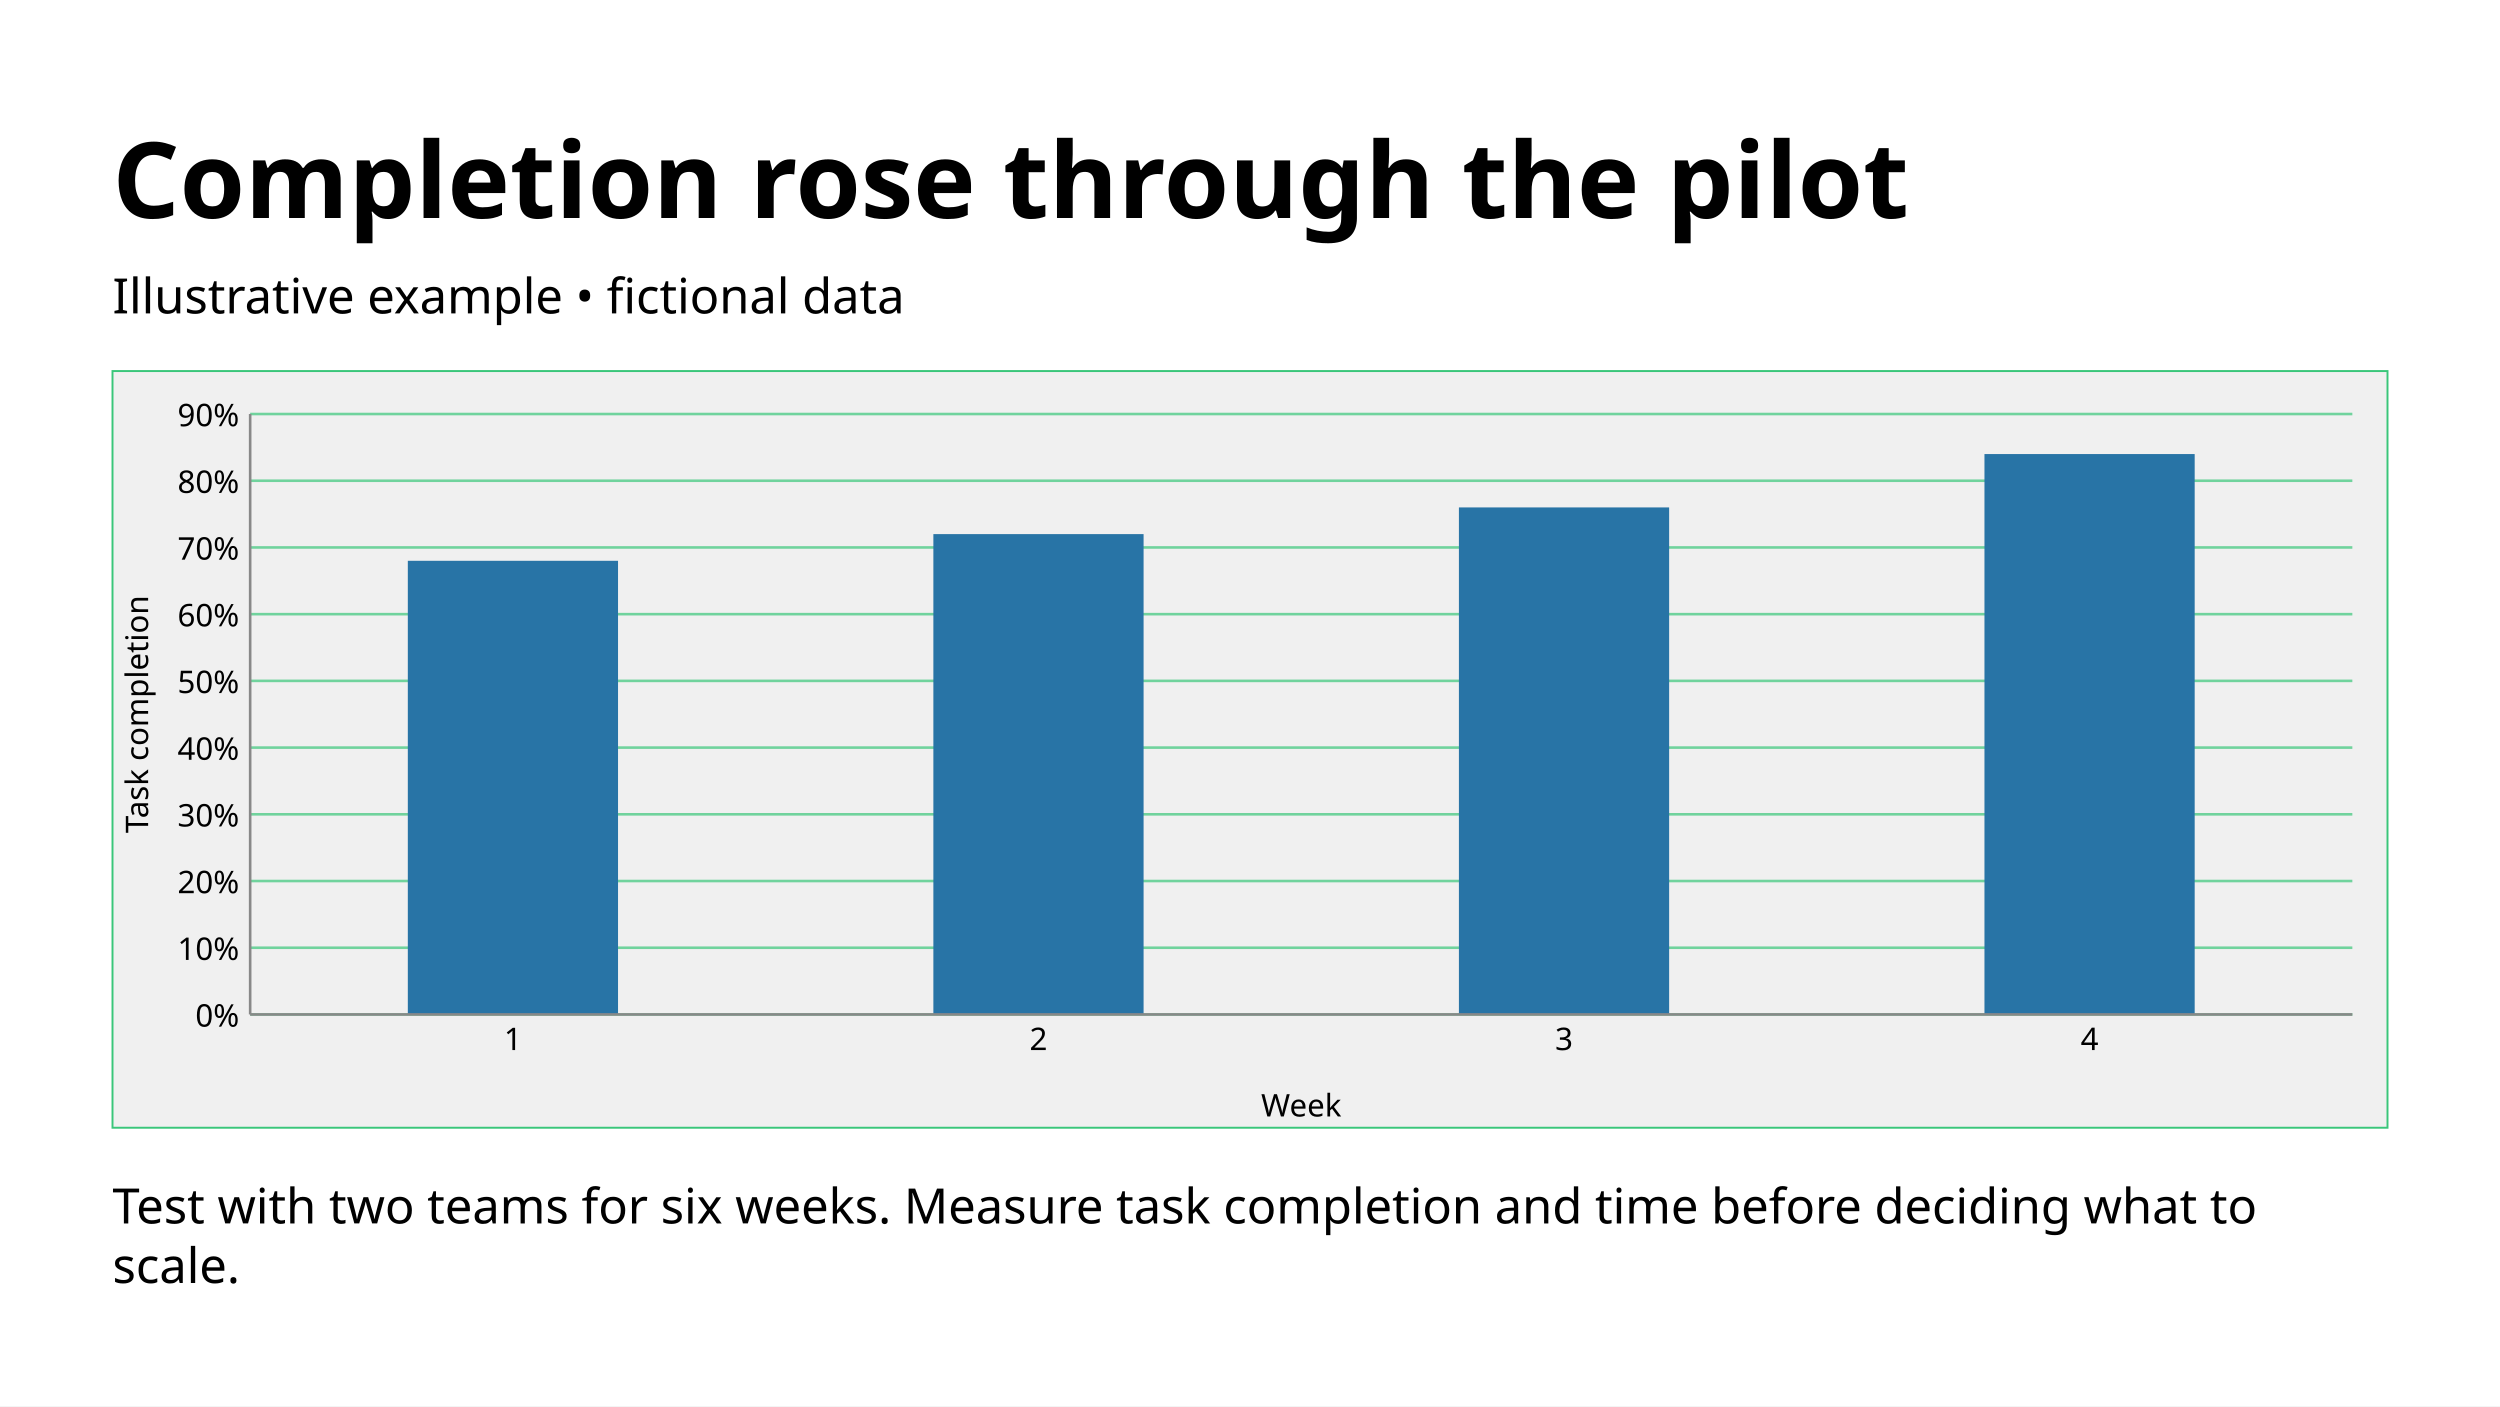
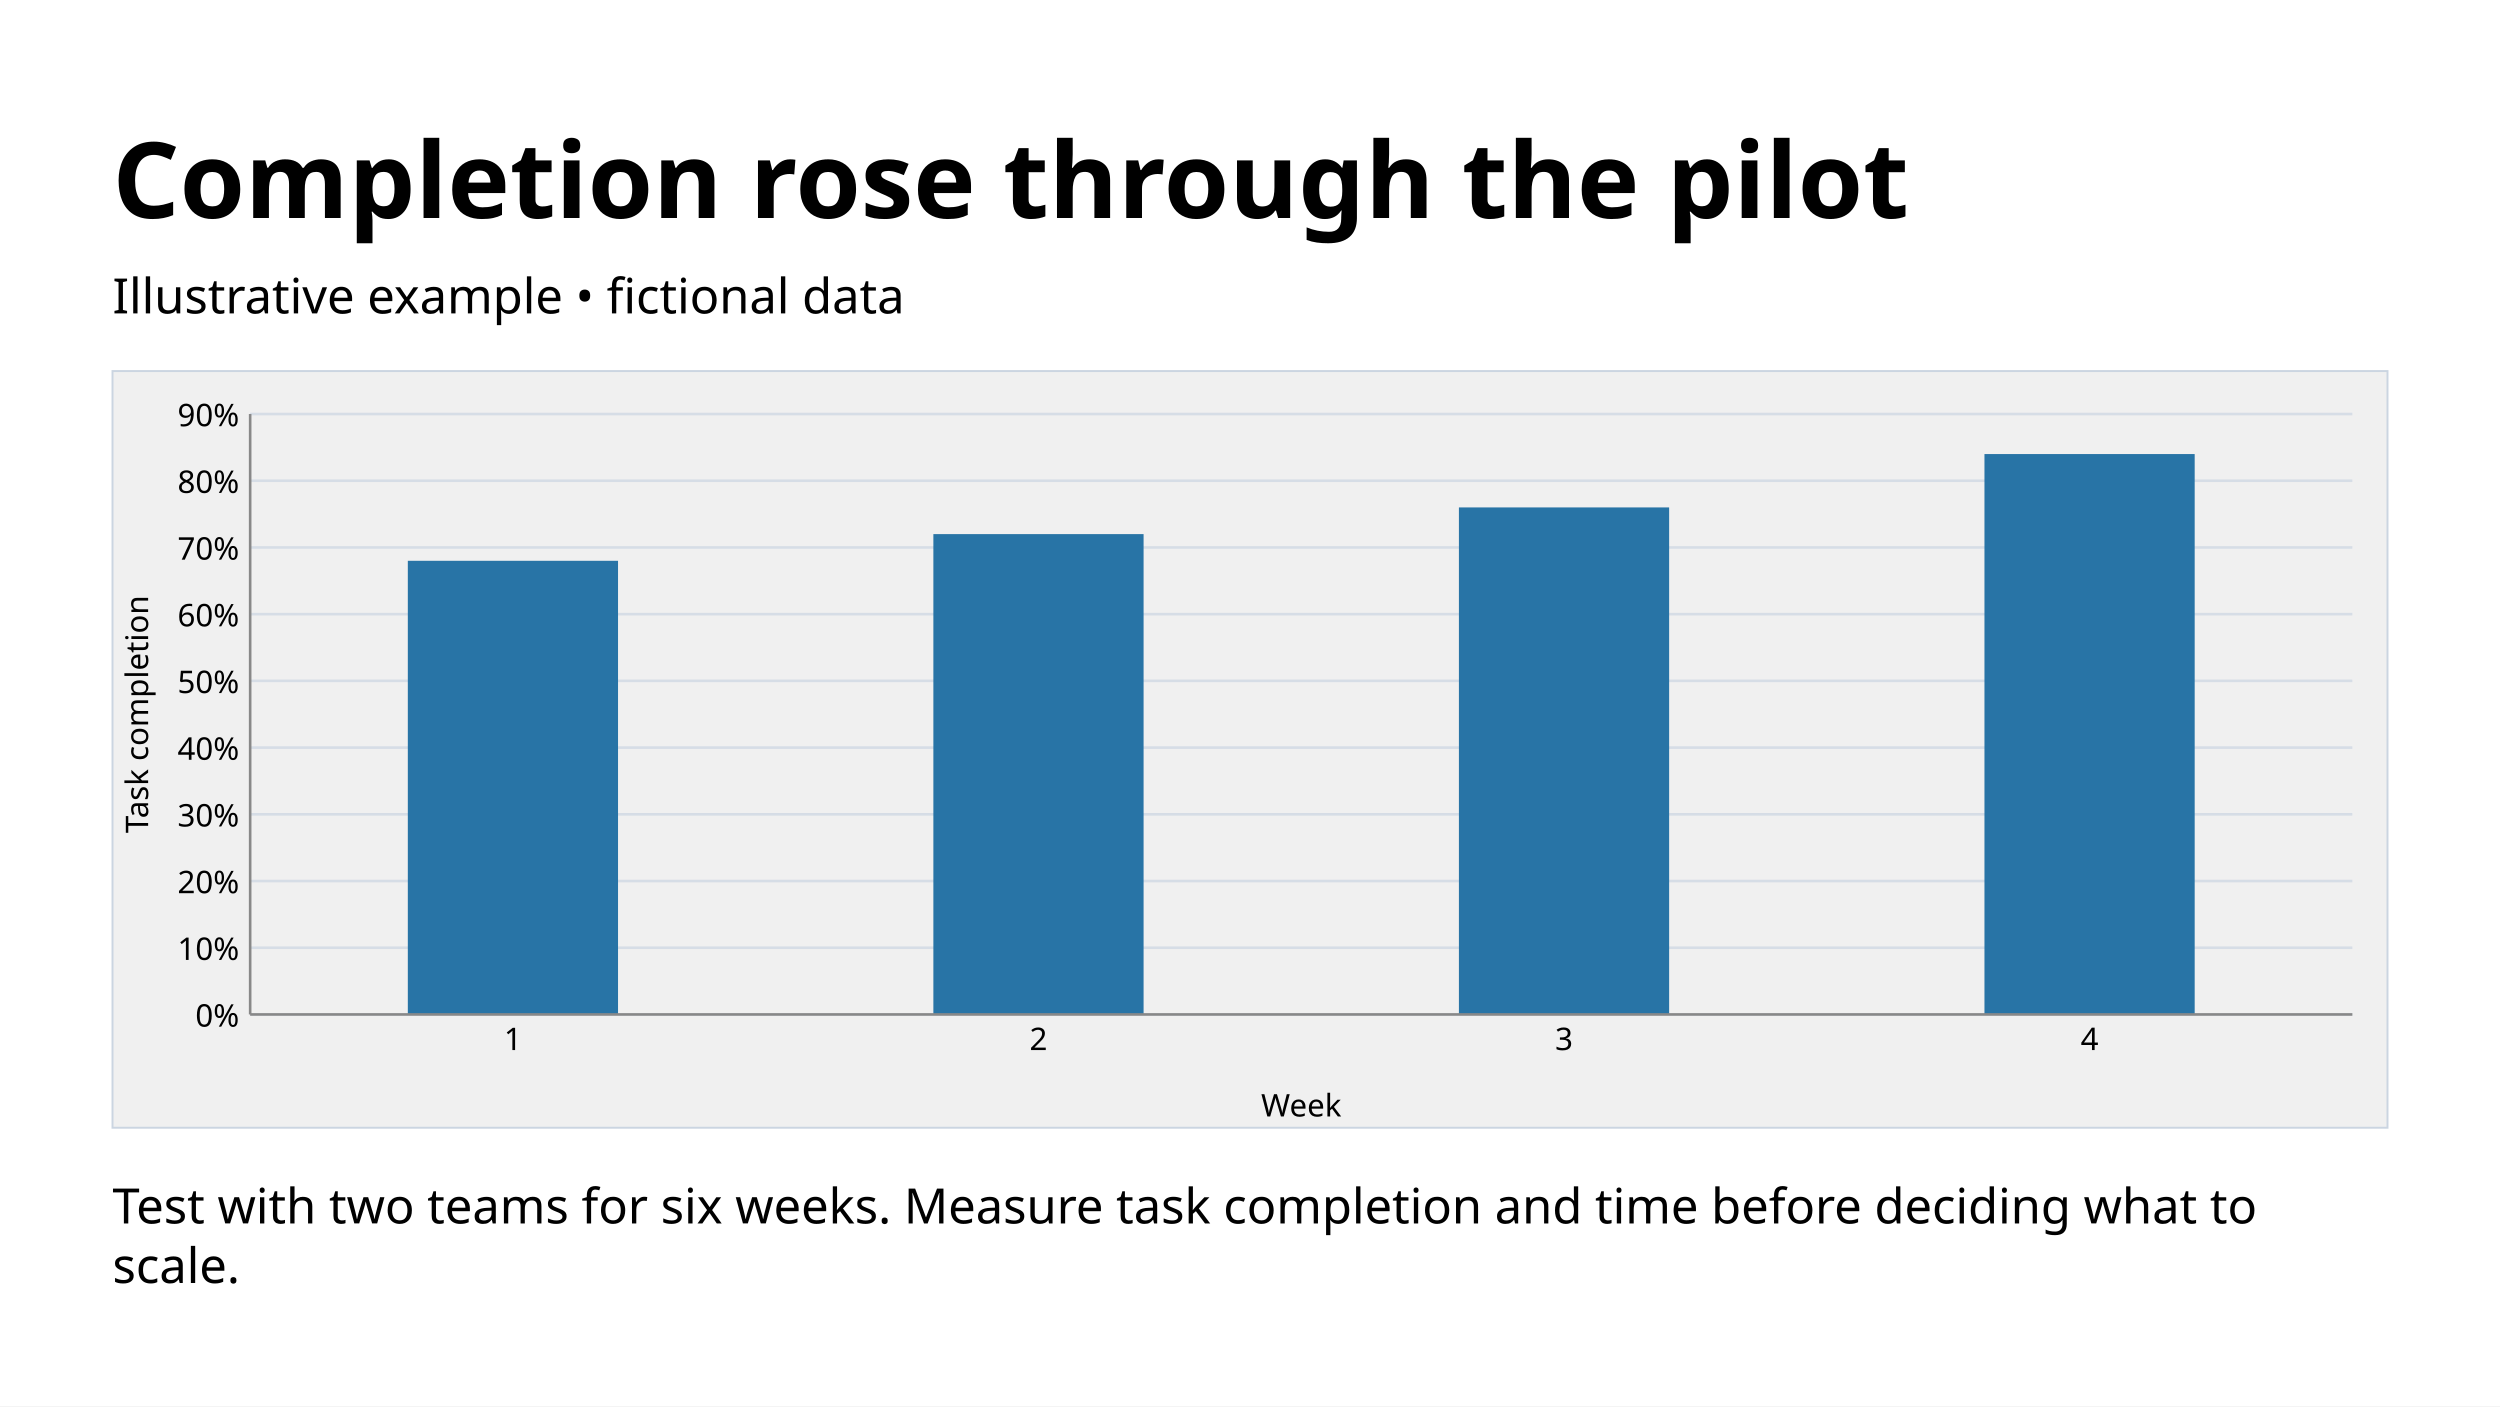
<svg xmlns="http://www.w3.org/2000/svg" aria-label="Completion rose through the pilot" aria-roledescription="slide" height="720" role="group" viewBox="0 0 1280 720" width="1280">
  <rect aria-hidden="true" fill="#FFFFFF" height="720" opacity="1" width="1280" x="0" y="0" />
  <g>
    <text fill="#000000" font-family="Aptos Display, sans-serif" font-size="54" font-weight="700" style="white-space:pre" text-anchor="start" x="57.6" xml:space="preserve" y="111.6">Completion rose through the pilot</text>
  </g>
  <g>
    <text fill="#000000" font-family="Aptos, sans-serif" font-size="25" font-weight="400" style="white-space:pre" text-anchor="start" x="57.6" xml:space="preserve" y="160.48">Illustrative example • fictional data</text>
  </g>
  <g>
-     <rect fill="#F0F0F0" height="387.42" stroke="#3AC67A" stroke-width="1" width="1164.8" x="57.6" y="189.98" />
+     <rect fill="#F0F0F0" height="387.42" stroke="#CBD5E1" stroke-width="1" width="1164.8" x="57.6" y="189.98" />
    <g>
      <text fill="#000000" font-family="Aptos, sans-serif" font-size="16" font-weight="400" style="white-space:pre" text-anchor="middle" x="262.62" xml:space="preserve" y="537.64">1</text>
    </g>
    <g>
      <text fill="#000000" font-family="Aptos, sans-serif" font-size="16" font-weight="400" style="white-space:pre" text-anchor="middle" x="531.7" xml:space="preserve" y="537.64">2</text>
    </g>
    <g>
      <text fill="#000000" font-family="Aptos, sans-serif" font-size="16" font-weight="400" style="white-space:pre" text-anchor="middle" x="800.78" xml:space="preserve" y="537.64">3</text>
    </g>
    <g>
      <text fill="#000000" font-family="Aptos, sans-serif" font-size="16" font-weight="400" style="white-space:pre" text-anchor="middle" x="1069.86" xml:space="preserve" y="537.64">4</text>
    </g>
-     <line stroke="#3AC67A" stroke-opacity="0.7" stroke-width="1.333" x1="128.08" x2="1204.4" y1="519.4" y2="519.4" />
+     <line stroke="#CBD5E1" stroke-opacity="0.7" stroke-width="1.333" x1="128.08" x2="1204.4" y1="519.4" y2="519.4" />
    <g>
      <text fill="#000000" font-family="Aptos, sans-serif" font-size="16" font-weight="400" style="white-space:pre" text-anchor="end" x="122.48" xml:space="preserve" y="525.64">0%</text>
    </g>
-     <line stroke="#3AC67A" stroke-opacity="0.7" stroke-width="1.333" x1="128.08" x2="1204.4" y1="485.242" y2="485.242" />
+     <line stroke="#CBD5E1" stroke-opacity="0.7" stroke-width="1.333" x1="128.08" x2="1204.4" y1="485.242" y2="485.242" />
    <g>
      <text fill="#000000" font-family="Aptos, sans-serif" font-size="16" font-weight="400" style="white-space:pre" text-anchor="end" x="122.48" xml:space="preserve" y="491.482">10%</text>
    </g>
-     <line stroke="#3AC67A" stroke-opacity="0.7" stroke-width="1.333" x1="128.08" x2="1204.4" y1="451.084" y2="451.084" />
+     <line stroke="#CBD5E1" stroke-opacity="0.7" stroke-width="1.333" x1="128.08" x2="1204.4" y1="451.084" y2="451.084" />
    <g>
      <text fill="#000000" font-family="Aptos, sans-serif" font-size="16" font-weight="400" style="white-space:pre" text-anchor="end" x="122.48" xml:space="preserve" y="457.324">20%</text>
    </g>
-     <line stroke="#3AC67A" stroke-opacity="0.7" stroke-width="1.333" x1="128.08" x2="1204.4" y1="416.927" y2="416.927" />
+     <line stroke="#CBD5E1" stroke-opacity="0.7" stroke-width="1.333" x1="128.08" x2="1204.4" y1="416.927" y2="416.927" />
    <g>
      <text fill="#000000" font-family="Aptos, sans-serif" font-size="16" font-weight="400" style="white-space:pre" text-anchor="end" x="122.48" xml:space="preserve" y="423.167">30%</text>
    </g>
-     <line stroke="#3AC67A" stroke-opacity="0.7" stroke-width="1.333" x1="128.08" x2="1204.4" y1="382.769" y2="382.769" />
+     <line stroke="#CBD5E1" stroke-opacity="0.7" stroke-width="1.333" x1="128.08" x2="1204.4" y1="382.769" y2="382.769" />
    <g>
      <text fill="#000000" font-family="Aptos, sans-serif" font-size="16" font-weight="400" style="white-space:pre" text-anchor="end" x="122.48" xml:space="preserve" y="389.009">40%</text>
    </g>
-     <line stroke="#3AC67A" stroke-opacity="0.7" stroke-width="1.333" x1="128.08" x2="1204.4" y1="348.611" y2="348.611" />
+     <line stroke="#CBD5E1" stroke-opacity="0.7" stroke-width="1.333" x1="128.08" x2="1204.4" y1="348.611" y2="348.611" />
    <g>
      <text fill="#000000" font-family="Aptos, sans-serif" font-size="16" font-weight="400" style="white-space:pre" text-anchor="end" x="122.48" xml:space="preserve" y="354.851">50%</text>
    </g>
-     <line stroke="#3AC67A" stroke-opacity="0.7" stroke-width="1.333" x1="128.08" x2="1204.4" y1="314.453" y2="314.453" />
+     <line stroke="#CBD5E1" stroke-opacity="0.7" stroke-width="1.333" x1="128.08" x2="1204.4" y1="314.453" y2="314.453" />
    <g>
      <text fill="#000000" font-family="Aptos, sans-serif" font-size="16" font-weight="400" style="white-space:pre" text-anchor="end" x="122.48" xml:space="preserve" y="320.693">60%</text>
    </g>
-     <line stroke="#3AC67A" stroke-opacity="0.7" stroke-width="1.333" x1="128.08" x2="1204.4" y1="280.296" y2="280.296" />
+     <line stroke="#CBD5E1" stroke-opacity="0.7" stroke-width="1.333" x1="128.08" x2="1204.4" y1="280.296" y2="280.296" />
    <g>
      <text fill="#000000" font-family="Aptos, sans-serif" font-size="16" font-weight="400" style="white-space:pre" text-anchor="end" x="122.48" xml:space="preserve" y="286.536">70%</text>
    </g>
-     <line stroke="#3AC67A" stroke-opacity="0.7" stroke-width="1.333" x1="128.08" x2="1204.4" y1="246.138" y2="246.138" />
+     <line stroke="#CBD5E1" stroke-opacity="0.7" stroke-width="1.333" x1="128.08" x2="1204.4" y1="246.138" y2="246.138" />
    <g>
      <text fill="#000000" font-family="Aptos, sans-serif" font-size="16" font-weight="400" style="white-space:pre" text-anchor="end" x="122.48" xml:space="preserve" y="252.378">80%</text>
    </g>
-     <line stroke="#3AC67A" stroke-opacity="0.7" stroke-width="1.333" x1="128.08" x2="1204.4" y1="211.98" y2="211.98" />
+     <line stroke="#CBD5E1" stroke-opacity="0.7" stroke-width="1.333" x1="128.08" x2="1204.4" y1="211.98" y2="211.98" />
    <g>
      <text fill="#000000" font-family="Aptos, sans-serif" font-size="16" font-weight="400" style="white-space:pre" text-anchor="end" x="122.48" xml:space="preserve" y="218.22">90%</text>
    </g>
    <rect fill="#2874A6" height="232.273" width="107.632" x="208.804" y="287.127" />
    <rect fill="#2874A6" height="245.936" width="107.632" x="477.884" y="273.464" />
    <rect fill="#2874A6" height="259.599" width="107.632" x="746.964" y="259.801" />
    <rect fill="#2874A6" height="286.925" width="107.632" x="1016.044" y="232.475" />
    <line stroke="#888888" stroke-width="1.333" x1="128.08" x2="128.08" y1="211.98" y2="519.4" />
    <line stroke="#888888" stroke-width="1.333" x1="128.08" x2="1204.4" y1="519.4" y2="519.4" />
    <g>
      <text fill="#000000" font-family="Aptos, sans-serif" font-size="16" font-weight="400" style="white-space:pre" text-anchor="middle" x="666.24" xml:space="preserve" y="571.64">Week</text>
    </g>
    <g transform="rotate(-90 69.6 365.69)">
      <g>
        <text fill="#000000" font-family="Aptos, sans-serif" font-size="16" font-weight="400" style="white-space:pre" text-anchor="middle" x="69.6" xml:space="preserve" y="371.93">Task completion</text>
      </g>
    </g>
  </g>
  <g>
    <text fill="#000000" font-family="Aptos, sans-serif" font-size="25" font-weight="400" style="white-space:pre" text-anchor="start" x="57.6" xml:space="preserve" y="626.4">Test with two teams for six weeks. Measure task completion and time before deciding what to </text>
    <text fill="#000000" font-family="Aptos, sans-serif" font-size="25" font-weight="400" style="white-space:pre" text-anchor="start" x="57.6" xml:space="preserve" y="656.9">scale.</text>
  </g>
</svg>
